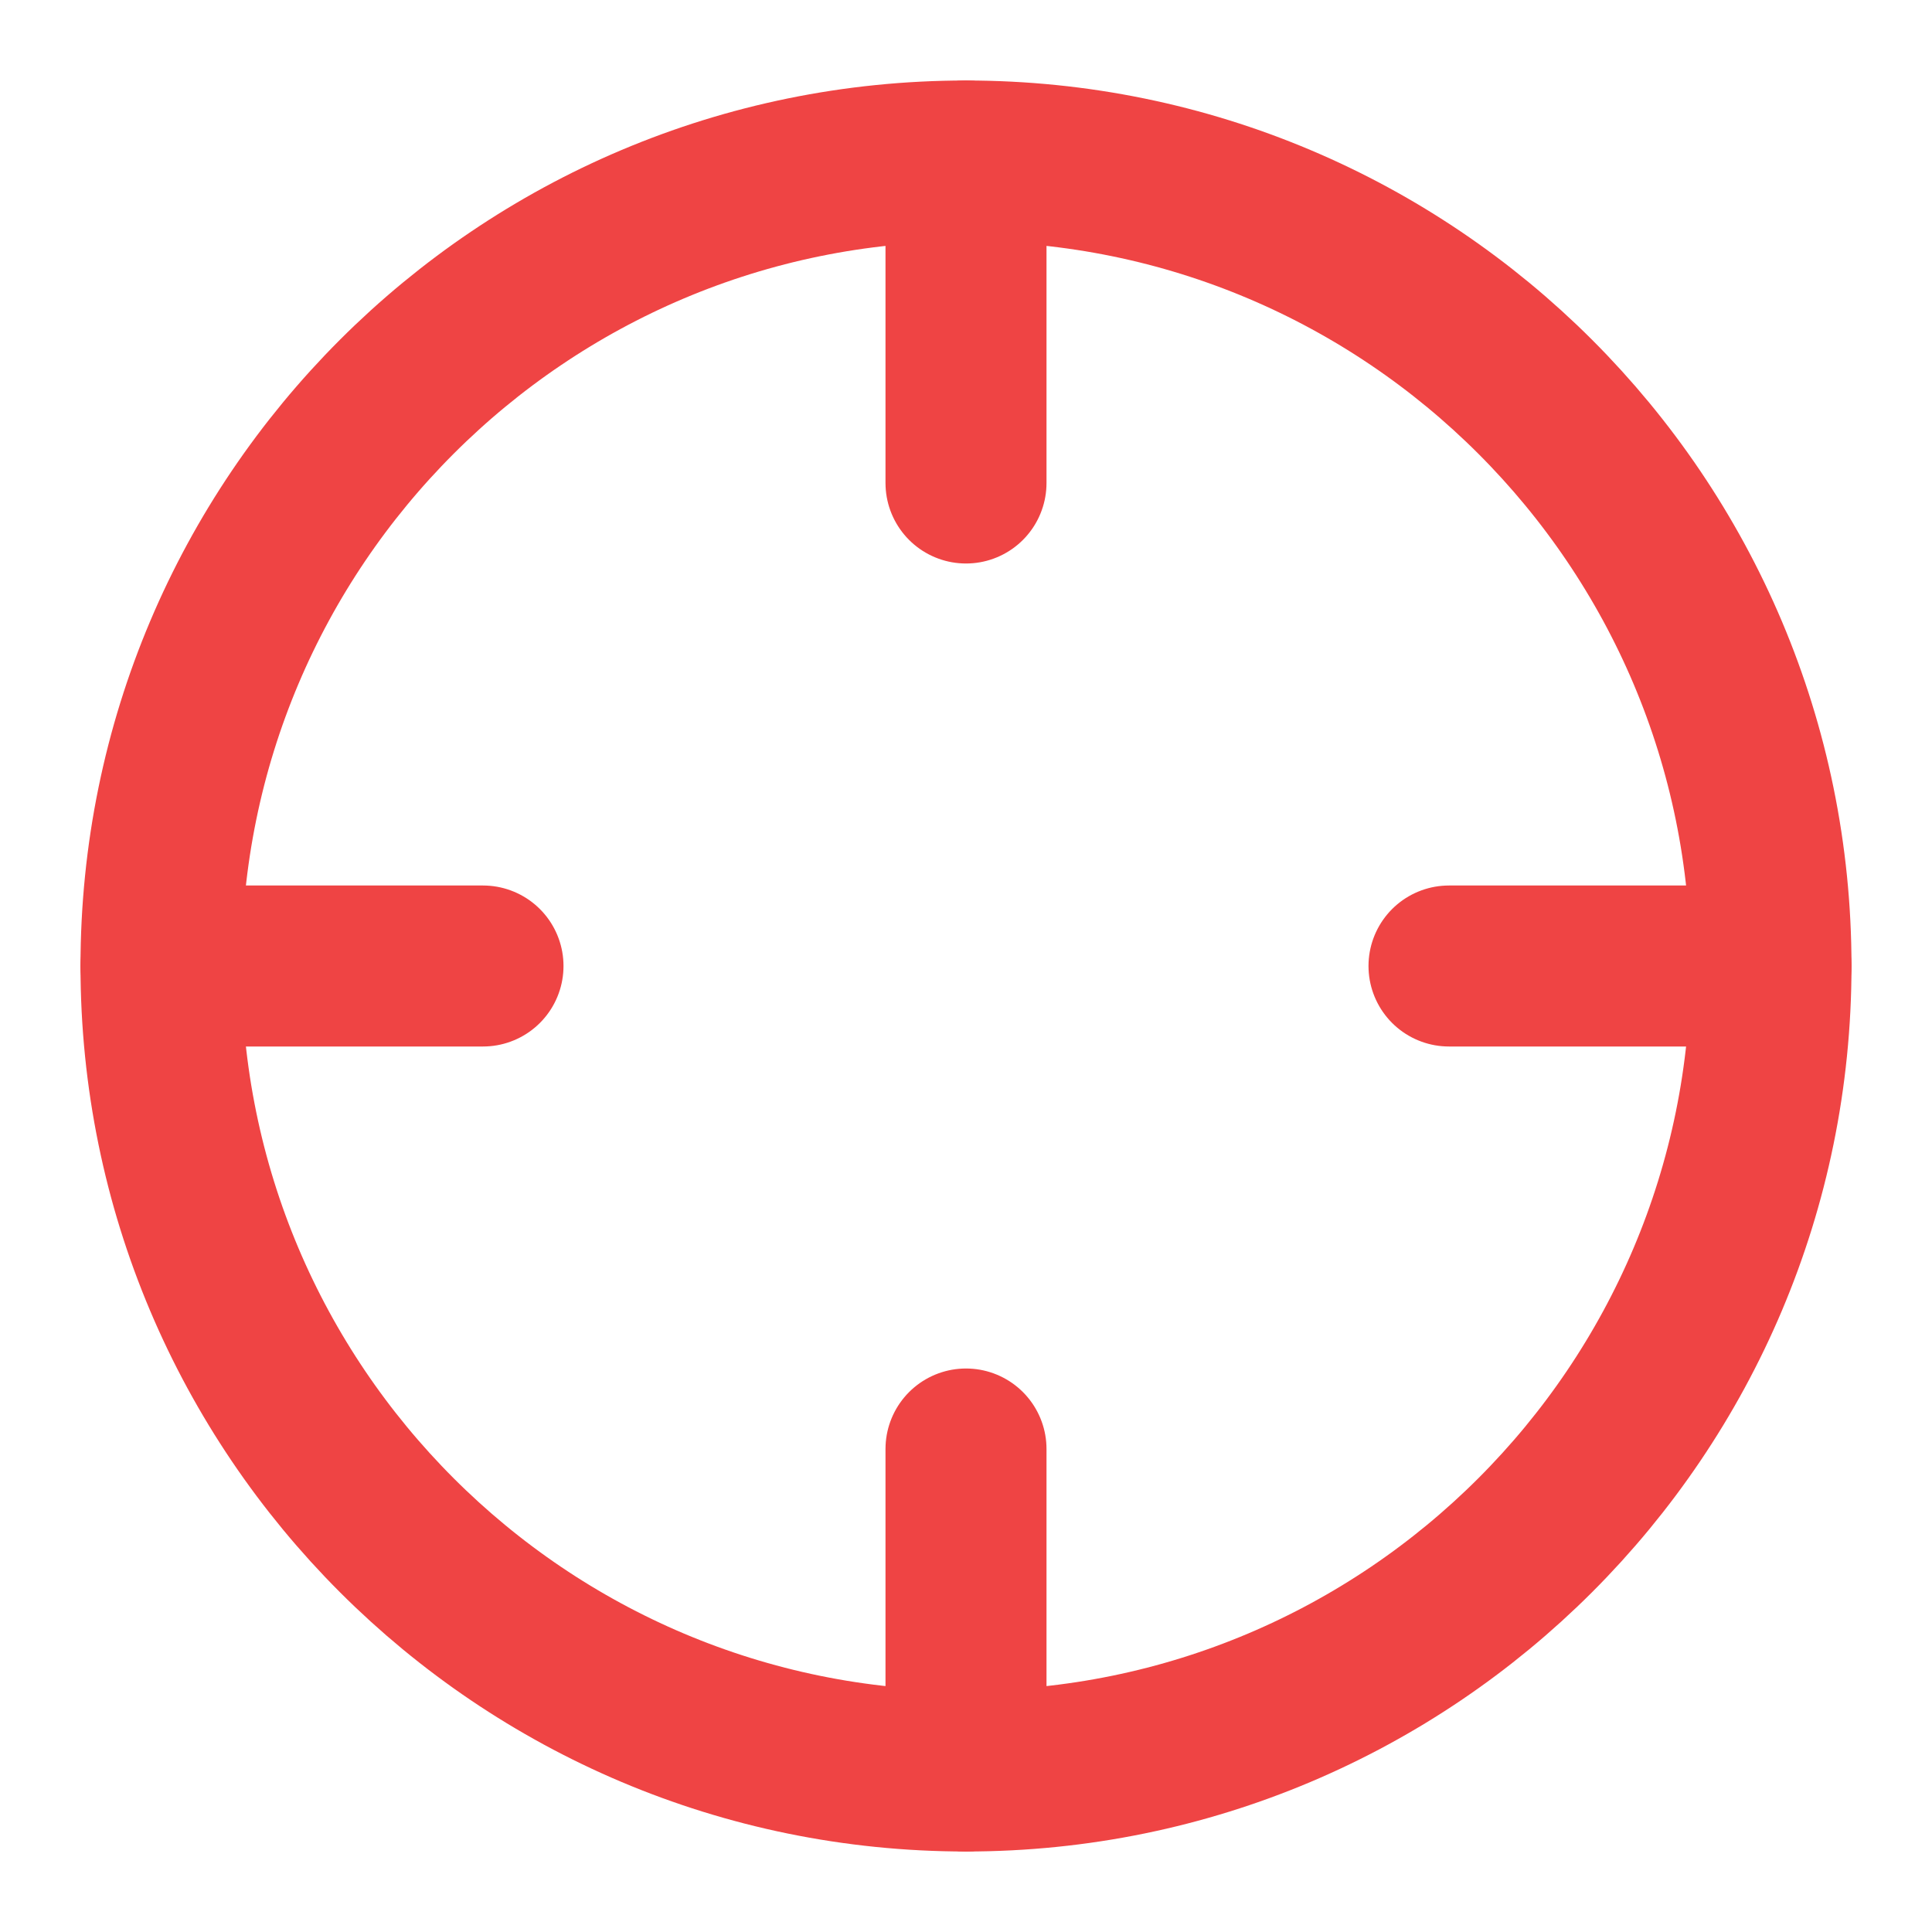
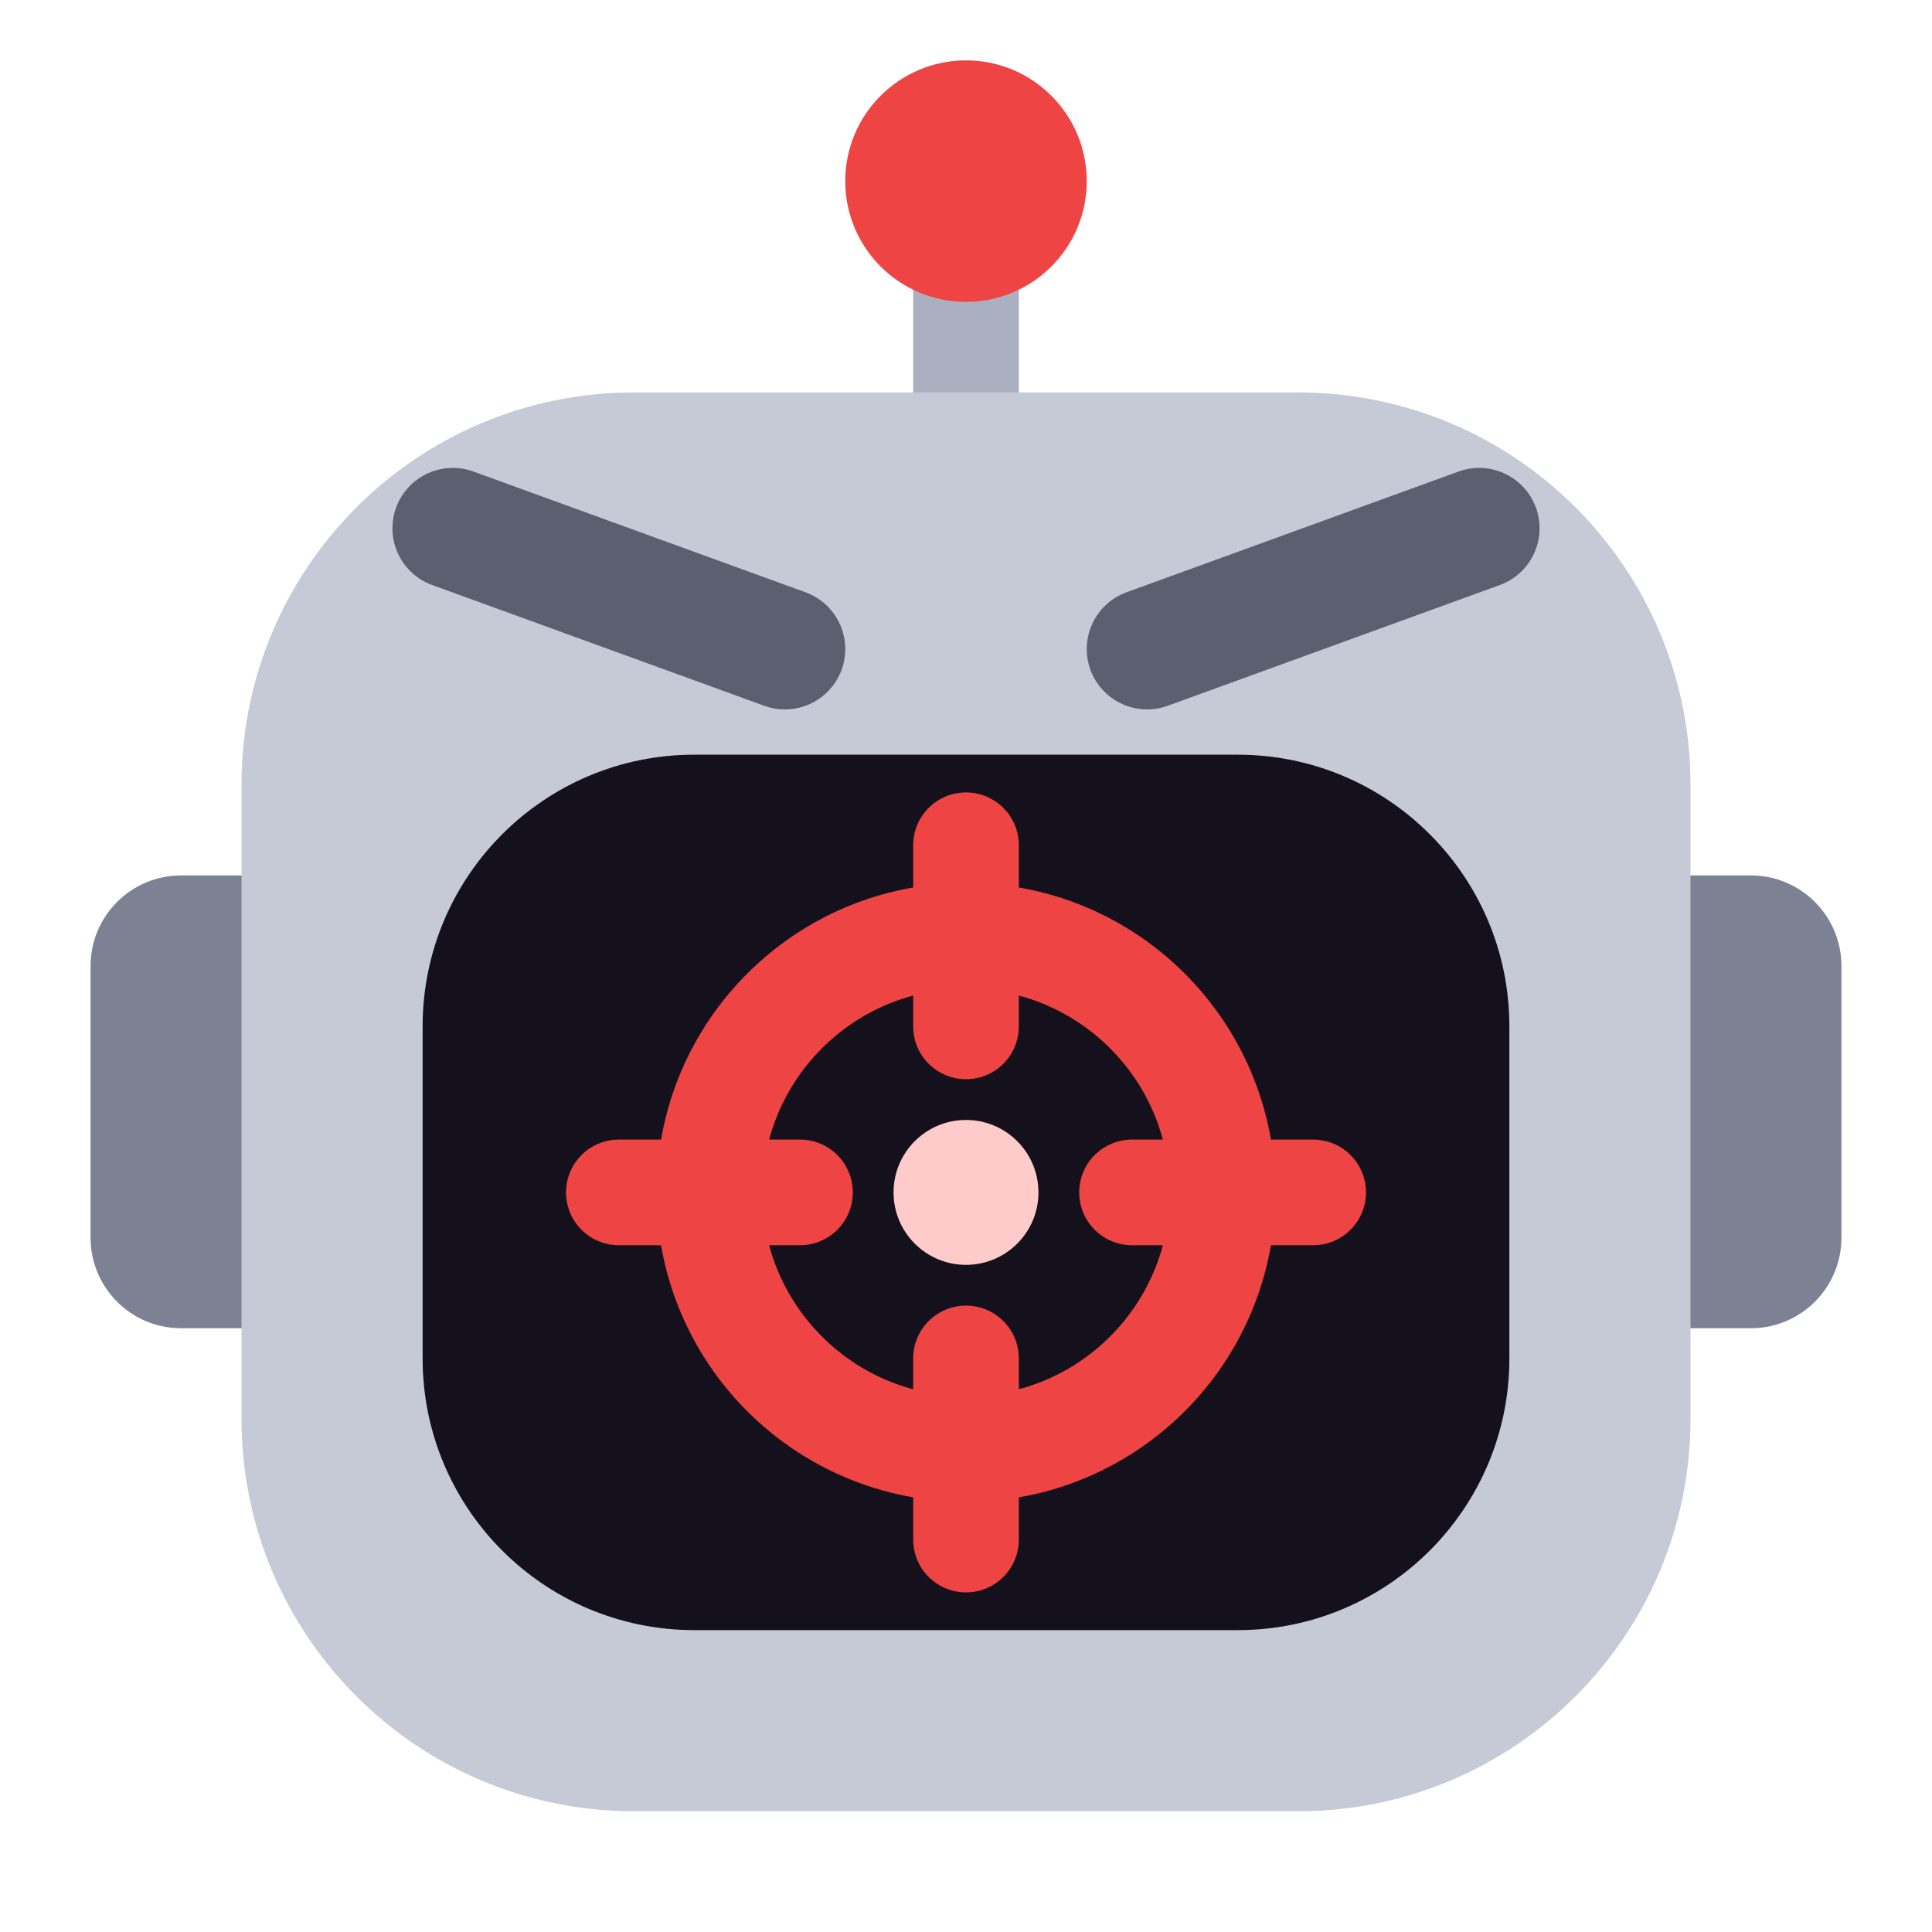
- <svg xmlns="http://www.w3.org/2000/svg" viewBox="0 0 24 24" fill="none" stroke="#ef4444" stroke-width="2" stroke-linecap="round" stroke-linejoin="round">
-   <circle cx="12" cy="12" r="10" />
-   <line x1="22" x2="18" y1="12" y2="12" />
-   <line x1="6" x2="2" y1="12" y2="12" />
-   <line x1="12" x2="12" y1="6" y2="2" />
-   <line x1="12" x2="12" y1="22" y2="18" />
+ <svg xmlns="http://www.w3.org/2000/svg" viewBox="0 0 64 64">
+   <path d="M32 15V7" stroke="#aab0bf" stroke-width="3.5" stroke-linecap="round" />
+   <circle cx="32" cy="6" r="4" fill="#ef4444" />
+   <rect x="3" y="29" width="8" height="15" rx="3" fill="#7c8293" />
+   <rect x="53" y="29" width="8" height="15" rx="3" fill="#7c8293" />
+   <rect x="8" y="13" width="48" height="47" rx="13" fill="#c5cad6" />
+   <path d="M15 17.5l11 4M49 17.5l-11 4" stroke="#5b6070" stroke-width="4" stroke-linecap="round" />
+   <rect x="14" y="25" width="36" height="29" rx="9" fill="#15111c" />
+   <circle cx="32" cy="39.5" r="8.5" fill="none" stroke="#ef4444" stroke-width="3.5" />
+   <path d="M32 28v6M32 45v6M20.5 39.5h6M37.5 39.5h6" stroke="#ef4444" stroke-width="3.5" stroke-linecap="round" />
+   <circle cx="32" cy="39.5" r="2.4" fill="#fecaca" />
</svg>
